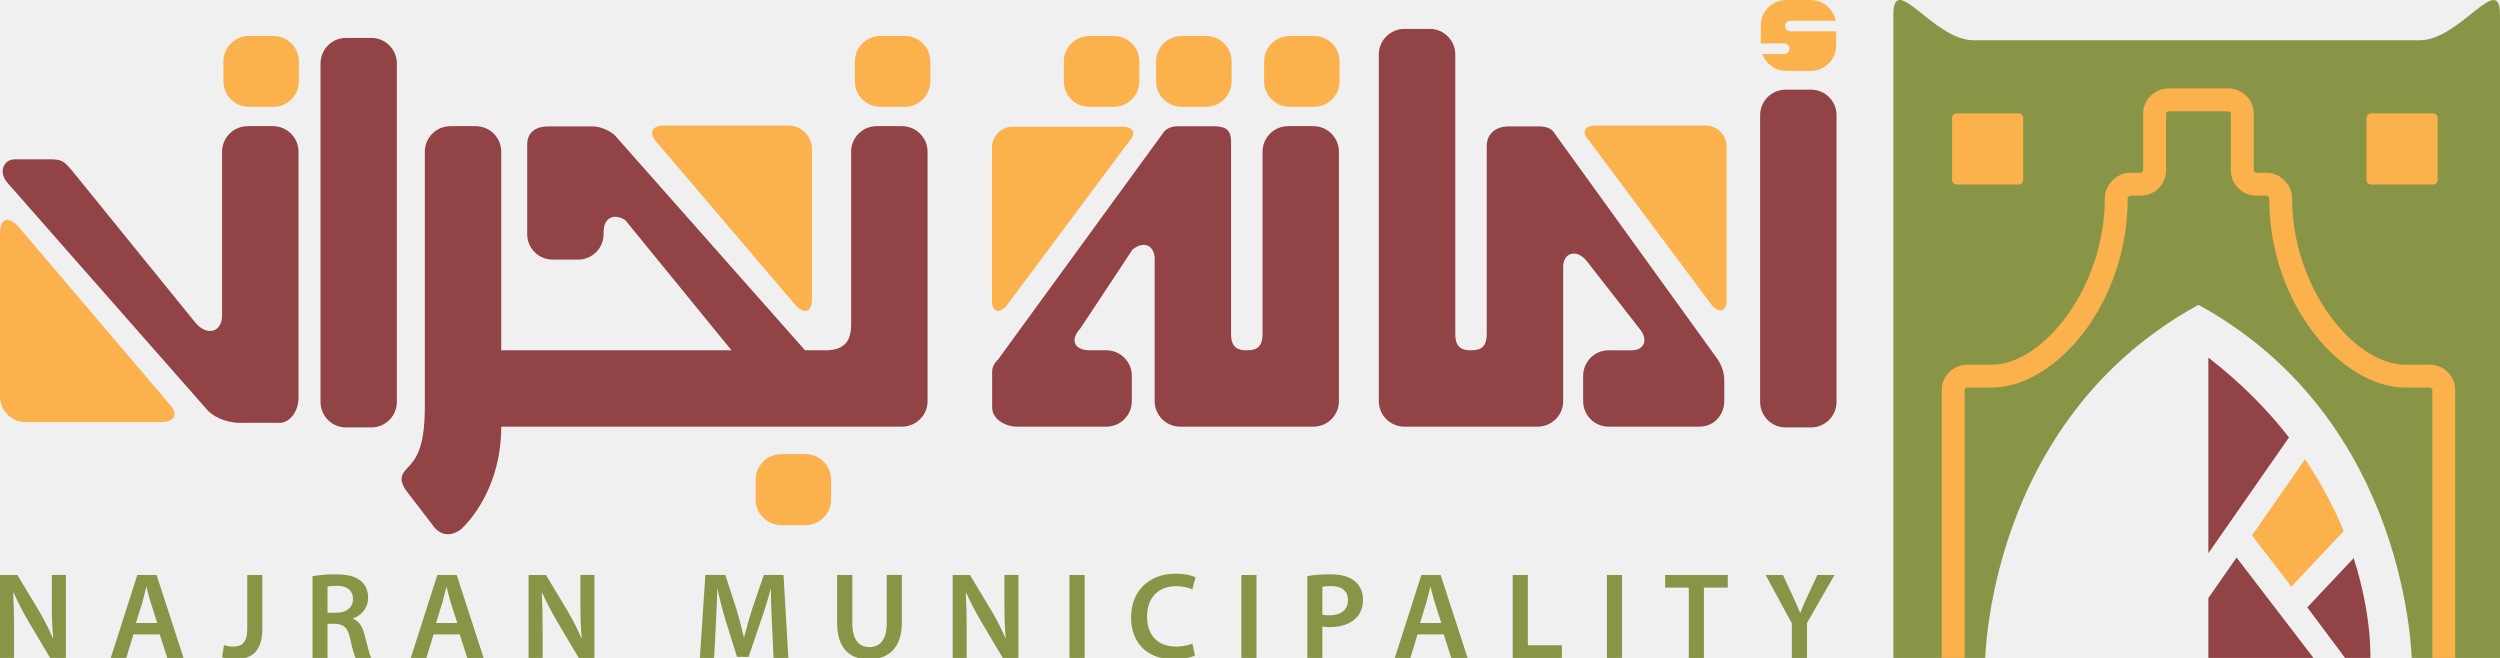
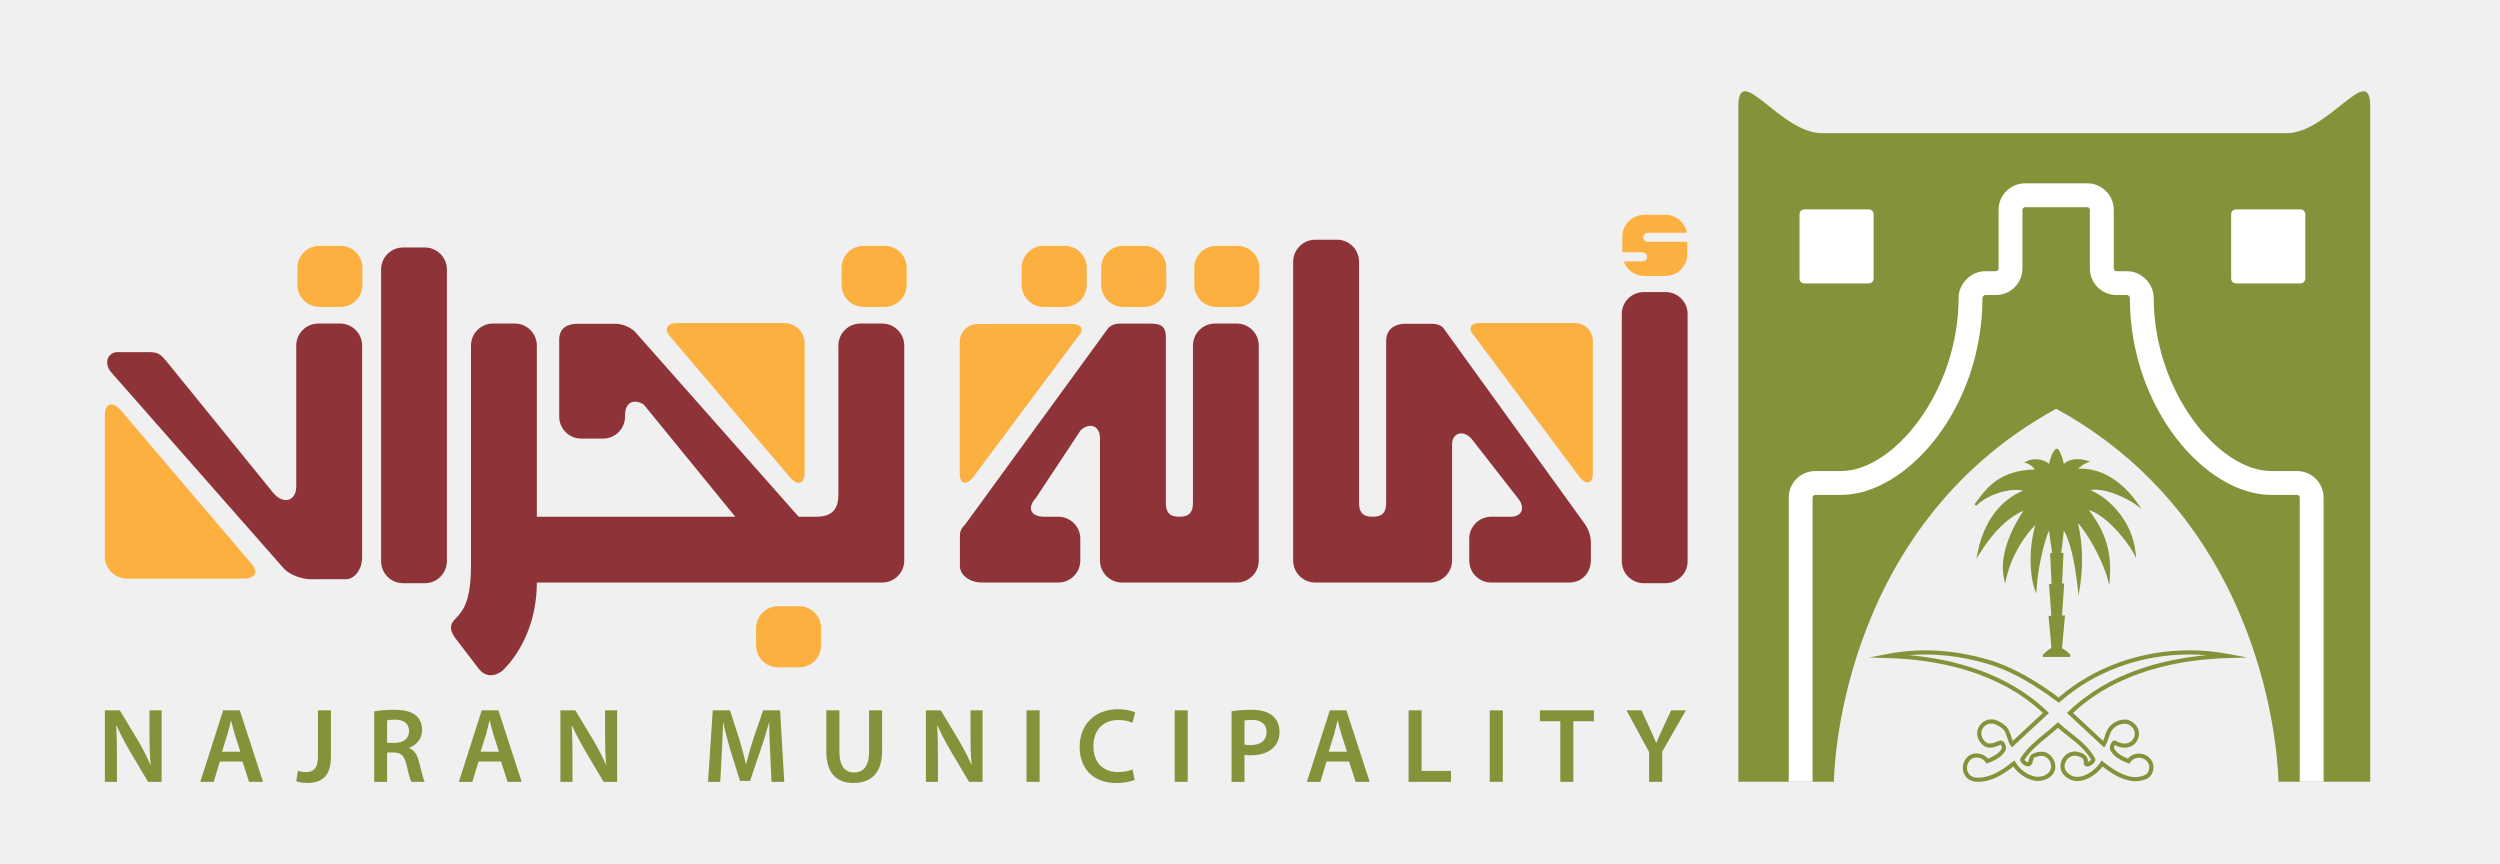
- <svg xmlns="http://www.w3.org/2000/svg" height="169.928" width="645.691">
+ <svg xmlns="http://www.w3.org/2000/svg" version="1.1" width="355.749pt" height="122.824pt" viewBox="0 0 355.749 122.824">
  <defs>
-     <clipPath id="a" clipPathUnits="userSpaceOnUse">
-       <path d="M0 127.446h484.268V0H0z" />
+     <clipPath id="clip_0">
+       <path transform="matrix(1,0,0,-1,0,122.824)" d="M0 122.824H355.749V0H0Z" />
    </clipPath>
  </defs>
-   <g clip-path="url(#a)" transform="matrix(1.33333 0 0 -1.33333 0 169.928)">
-     <path d="M468.726 119.649h-86.422c-7.768 0-15.543 13.503-15.543 4.97V-.964h17.767s.177 46.843 41.334 69.359c41.126-22.516 41.334-69.36 41.334-69.36h17.073V124.62c0 8.513-7.772-4.97-15.543-4.97" fill="#889547" />
-     <path d="M157.287 69.534c0-2.5-1.42-3.074-3.148-1.26l-26.867 31.56c-1.724 1.808-1.089 3.288 1.407 3.288h24.053c2.496 0 4.555-2.05 4.555-4.536zM0 82.306c0 2.732 1.553 3.354 3.444 1.379l29.298-34.424c1.887-1.964 1.193-3.581-1.548-3.581H4.966C2.239 45.68 0 47.909 0 50.645zm192.148-13.034c0-2.202 1.247-2.713 2.783-1.106l23.732 31.822c1.526 1.606.981 2.914-1.236 2.914H196.17a4.03 4.03 0 01-4.022-4.023zm142.305.09c0-2.218-1.26-2.734-2.796-1.126l-23.843 31.96c-1.535 1.617-.969 2.927 1.24 2.927h21.354c2.218 0 4.045-1.814 4.045-4.032z" fill="#fcb24c" />
-     <path d="M334.008 49.738c0-2.044-1.411-4.938-4.92-4.938h-17.491a4.936 4.936 0 00-4.928 4.938v4.915c0 2.724 2.214 4.939 4.928 4.939l4.358-.011c2.71 0 3.388 2.192 1.557 4.29l-10.144 13.002c-1.972 2.45-4.567 1.618-4.567-1.094V49.738c0-2.73-2.231-4.938-4.945-4.938h-25.821c-2.711 0-4.95 2.208-4.95 4.938V116.9c0 2.718 2.239 4.948 4.95 4.948h4.933c2.71 0 4.933-2.23 4.933-4.948V62.755c0-2.724 1.363-3.163 3.044-3.163 1.682 0 3.045.439 3.045 3.163V99.12c0 2.72 2.145 3.838 4.178 3.838h6.048c1.946 0 2.616-.926 2.616-.926l31.61-43.793s1.566-1.902 1.566-4.434zm-74.652 0a4.933 4.933 0 00-4.932-4.938h-25.82a4.948 4.948 0 00-4.936 4.938V77.24c0 2.732-2.197 3.65-4.32 1.825l-10.027-15.17c-2.299-2.5-.983-4.304 1.741-4.304h3.238a4.944 4.944 0 004.946-4.94v-4.914A4.94 4.94 0 00214.3 44.8h-17.18c-2.725 0-4.934 1.666-4.934 3.7v6.972c0 1.379 1.111 2.29 1.111 2.29l32.253 44.259s.841.972 2.531.972h6.682c2.041 0 3.705-.221 3.705-2.928v-37.31c0-2.724 1.373-3.163 3.055-3.163 1.673 0 3.045.439 3.045 3.163v35.309a4.947 4.947 0 004.941 4.944h4.915c2.724 0 4.932-2.22 4.932-4.944zm-201.531.735c0-2.709-1.656-4.935-3.702-4.935-1.334 0-4.7.039-7.61 0-1.658-.014-4.412.549-6.256 2.378L1.394 92.091c-1.758 2.121-.656 4.497 1.475 4.497h6.37c2.706 0 3.01-.151 4.863-2.376l23.612-29.107c2.174-2.805 5.305-2.213 5.305 1.3v31.659c0 2.723 2.235 4.943 4.94 4.943h4.933c2.715 0 4.933-2.22 4.933-4.943zm297.923-.883a4.944 4.944 0 00-4.937-4.94H345.9c-2.727 0-4.949 2.216-4.949 4.94v55.57c0 2.708 2.222 4.921 4.949 4.921h4.911c2.724 0 4.937-2.213 4.937-4.92zm-278.872 0c0-2.724-2.23-4.94-4.933-4.94h-4.935c-2.708 0-4.92 2.216-4.92 4.94v65.574c0 2.706 2.212 4.94 4.92 4.94h4.935c2.704 0 4.934-2.234 4.934-4.94zm97.85 53.417h-4.924c-2.715 0-4.932-2.22-4.932-4.943V64.541c0-2.723-.939-4.95-4.94-4.95h-3.99l-36.79 41.58s-1.717 1.786-4.539 1.786h-8.449c-2.042 0-4.04-.848-4.04-3.557V82.083c0-2.716 2.217-4.929 4.936-4.929h4.928a4.938 4.938 0 014.933 4.93v.385c0 2.727 1.891 3.772 4.203 2.338l20.57-25.216H97.095v38.473a4.947 4.947 0 01-4.94 4.943h-4.917a4.951 4.951 0 01-4.945-4.943V48.72c0-8.529-1.908-10.339-3.538-12.104-.905-.965-1.587-2.029-.069-4.205l5.422-7.075c1.355-1.645 3.242-1.842 5.146-.448 0 0 7.824 6.626 7.841 19.912h77.631c2.72 0 4.95 2.208 4.95 4.938v48.327c0 2.723-2.23 4.943-4.95 4.943" fill="#924346" />
-     <path d="M259.485 111.675c0-2.71-2.222-4.926-4.933-4.926h-4.743c-2.71 0-4.94 2.215-4.94 4.926v3.88c0 2.713 2.23 4.92 4.94 4.92h4.743c2.711 0 4.933-2.207 4.933-4.92zm-20.917 0c0-2.71-2.235-4.926-4.937-4.926h-4.752c-2.707 0-4.933 2.215-4.933 4.926v3.88c0 2.713 2.226 4.92 4.933 4.92h4.752c2.702 0 4.937-2.207 4.937-4.92zm-17.872 0c0-2.71-2.23-4.926-4.95-4.926h-4.736c-2.71 0-4.932 2.215-4.932 4.926v3.88c0 2.713 2.222 4.92 4.932 4.92h4.736c2.72 0 4.95-2.207 4.95-4.92zm-40.48 0c0-2.71-2.23-4.926-4.941-4.926h-4.752c-2.702 0-4.924 2.215-4.924 4.926v3.88c0 2.713 2.222 4.92 4.924 4.92h4.752c2.71 0 4.94-2.207 4.94-4.92zm-19.228-81.009c0-2.72-2.217-4.937-4.928-4.937h-4.744c-2.71 0-4.936 2.217-4.936 4.937v3.877c0 2.72 2.226 4.935 4.936 4.935h4.744c2.711 0 4.928-2.215 4.928-4.935zM57.902 111.675c0-2.71-2.227-4.926-4.941-4.926h-4.748c-2.711 0-4.932 2.215-4.932 4.926v3.88c0 2.713 2.22 4.92 4.932 4.92h4.748c2.714 0 4.94-2.207 4.94-4.92zm288.904 9.699c-.558 0-1.025.475-1.025 1.03 0 .566.467 1.021 1.025 1.021h8.797c-.446 2.28-2.453 4.02-4.847 4.02h-4.752c-2.711 0-4.932-2.217-4.932-4.929v-3.48h4.546c.566 0 1.03-.469 1.03-1.026a1.03 1.03 0 00-1.03-1.028h-4.247c.683-1.902 2.497-3.28 4.633-3.28h4.752c2.715 0 4.924 2.226 4.924 4.943v2.73z" fill="#fcb24c" />
-     <path d="M0 0v16.07h3.367l4.147-6.894a46.518 46.518 0 002.736-5.38h.056c-.219 2.148-.27 4.22-.27 6.675v5.6h2.728V0H9.71L5.507 7.082C4.486 8.848 3.44 10.8 2.659 12.61l-.103-.017c.12-2.075.163-4.193.163-6.847V0zm30.452 6.77l-1.257 3.959a51.615 51.615 0 00-.806 3.009h-.047c-.245-.933-.506-2.05-.777-3.01l-1.23-3.958zM25.85 4.563L24.47 0h-3.016l5.143 16.07h3.735L35.556 0H32.4l-1.458 4.563zM47.895 16.07h2.921V5.654c0-4.435-2.131-5.91-5.31-5.91-.823 0-1.831.14-2.479.373l.361 2.363a5.782 5.782 0 011.81-.283c1.672 0 2.697.762 2.697 3.55zm15.548-7.314h1.741c1.973 0 3.191 1.046 3.191 2.635 0 1.742-1.218 2.587-3.122 2.587-.923 0-1.527-.077-1.81-.153zM60.54 15.83c1.124.213 2.741.363 4.43.363 2.317 0 3.87-.384 4.954-1.295.88-.732 1.386-1.865 1.386-3.243 0-2.06-1.399-3.474-2.934-4.002v-.077c1.175-.416 1.866-1.546 2.24-3.096.522-2 .96-3.859 1.265-4.48h-3.003c-.236.478-.639 1.79-1.064 3.795-.485 2.094-1.214 2.76-2.895 2.812h-1.475V0H60.54zm28.041-9.06l-1.274 3.959c-.29.982-.558 2.076-.802 3.009h-.05c-.224-.933-.495-2.05-.756-3.01L84.451 6.77zm-4.594-2.207L82.598 0H79.57l5.146 16.07h3.75L93.685 0h-3.17l-1.467 4.563zM102.396 0v16.07h3.354l4.152-6.894c1.042-1.786 2.003-3.644 2.744-5.38h.044c-.215 2.148-.258 4.22-.258 6.675v5.6h2.711V0h-3.041l-4.199 7.082c-1.021 1.765-2.072 3.716-2.869 5.526l-.09-.017c.111-2.075.162-4.193.162-6.847V0zm47.141 6.555c-.1 2.072-.22 4.583-.193 6.745h-.06a89.213 89.213 0 00-1.913-6.14L145.01.2h-2.242l-2.15 6.851a79.81 79.81 0 00-1.611 6.249h-.056a398.229 398.229 0 00-.28-6.828L138.322 0h-2.75l1.06 16.071h3.873l2.093-6.459a77.708 77.708 0 001.488-5.577h.065a82.744 82.744 0 001.6 5.602l2.213 6.434h3.808L152.706 0h-2.864zm15.565 9.515V6.696c0-3.133 1.3-4.596 3.285-4.596 2.115 0 3.38 1.463 3.38 4.596v9.376h2.925V6.883c0-4.953-2.543-7.14-6.407-7.14-3.715 0-6.125 2.082-6.125 7.133v9.195zM184.54 0v16.07h3.345l4.151-6.894c1.047-1.786 2.008-3.644 2.754-5.38h.03c-.202 2.148-.254 4.22-.254 6.675v5.6h2.716V0h-3.04l-4.204 7.082c-1.02 1.765-2.072 3.716-2.865 5.526l-.09-.017c.12-2.075.167-4.193.167-6.847V0zm25.562 0h-2.942v16.07h2.942zm21.364.453c-.695-.338-2.222-.71-4.17-.71-5.1 0-8.195 3.19-8.195 8.098 0 5.293 3.679 8.483 8.59 8.483 1.93 0 3.29-.401 3.89-.712l-.617-2.33c-.764.338-1.836.619-3.148.619-3.273 0-5.62-2.048-5.62-5.91 0-3.547 2.05-5.795 5.603-5.795 1.166 0 2.4.247 3.182.575zM243.393 0h-2.925v16.07h2.925zm12.76 8.4c.373-.135.836-.144 1.428-.144 2.196 0 3.534 1.092 3.534 2.956 0 1.78-1.239 2.71-3.269 2.71-.814 0-1.384-.068-1.693-.137zm-2.908 7.459c1.068.185 2.53.334 4.473.334 2.158 0 3.702-.461 4.727-1.325.956-.781 1.578-2.046 1.578-3.54 0-1.526-.472-2.763-1.368-3.624-1.184-1.176-2.998-1.738-5.074-1.738-.549 0-1.02.02-1.428.116V0h-2.908zm25.94-9.089l-1.261 3.959a52.422 52.422 0 00-.806 3.009h-.056c-.24-.933-.497-2.05-.763-3.01l-1.235-3.958zm-4.602-2.207L273.206 0h-3.023l5.147 16.07h3.73L284.287 0h-3.166l-1.458 4.563zm18.442 11.507h2.935V2.459h6.595V0h-9.53zM314.205 0h-2.934v16.07h2.934zm12.927 13.62h-4.58v2.45h12.129v-2.45h-4.62V0h-2.93zM347.094 0v6.694l-5.08 9.376h3.363l1.913-4.132a90.808 90.808 0 001.395-3.182h.047c.382 1.024.84 2.02 1.38 3.182l1.93 4.132h3.32l-5.335-9.3V0z" fill="#889547" />
-     <path d="M472.19 92.598a.904.904 0 00-.901-.897h-11.987a.9.9 0 00-.898.897v11.985c0 .495.403.894.897.894h11.987a.899.899 0 00.901-.894z" fill="#fcb24c" />
-     <path d="M391.913 92.598a.903.903 0 00-.906-.897h-11.975a.894.894 0 00-.897.897v11.985c0 .495.392.894.897.894h11.975a.898.898 0 00.906-.894zM475.598-.965h-4.44v52.84a.507.507 0 01-.496.5h-4.785c-12.167 0-26.312 16.015-26.312 36.668 0 .147-.254.502-.488.502h-2.006c-2.724 0-4.94 2.203-4.94 4.927v10.918a.495.495 0 01-.487.495H420.08a.505.505 0 01-.493-.496V94.471a4.933 4.933 0 00-4.935-4.926h-1.998c-.245 0-.501-.355-.501-.503 0-20.653-14.141-36.668-26.306-36.668h-4.792a.511.511 0 01-.496-.499V-.965h-4.432v52.84a4.936 4.936 0 004.928 4.933h4.792c9.84 0 21.869 14.873 21.869 32.234 0 2.622 2.305 4.933 4.938 4.933h1.998c.267 0 .494.234.494.496v10.918a4.94 4.94 0 004.934 4.931h11.563a4.938 4.938 0 004.928-4.93V94.47c0-.269.226-.496.499-.496h2.006c2.623 0 4.922-2.31 4.922-4.932 0-17.362 12.032-32.235 21.878-32.235h4.785a4.937 4.937 0 004.936-4.933z" fill="#fbb24c" />
-     <path d="M436.225 23.733l7.634-9.927 10.133 10.765a76.362 76.362 0 01-7.502 13.907z" fill="#fbb24c" />
-     <path d="M443.398 42.721c-4.07 5.218-9.18 10.464-15.62 15.458V20.281zm-10.157-23.275l-5.463-7.847V-.964h21.1zm13.701-9.653L454.98-.965h4.153s.6 8.501-3.216 20.29z" fill="#924346" />
+   <g id="layer_1" data-name="">
+     <g clip-path="url(#clip_0)">
+       <path transform="matrix(1,0,0,-1,325.39,18.9482)" d="M0 0H-66.127C-72.072 0-78.02 10.332-78.02 3.802V-92.29H-64.426C-64.426-92.29-64.291-56.447-32.798-39.218-1.33-56.447-1.17-92.29-1.17-92.29H11.893V3.802C11.893 10.317 5.947 0 0 0" fill="#84923a" />
+       <path transform="matrix(1,0,0,-1,114.4997,67.2337)" d="M0 0C0-1.582-.899-1.946-1.993-.797L-19.002 19.183C-20.094 20.329-19.692 21.266-18.112 21.266H-2.884C-1.304 21.266 0 19.968 0 18.393Z" fill="#fbb040" />
+       <path transform="matrix(1,0,0,-1,14.9206,59.1473)" d="M0 0C0 1.73 .983 2.124 2.18 .873L20.729-20.921C21.924-22.164 21.484-23.188 19.749-23.188H3.144C1.417-23.188 0-21.777 0-20.045Z" fill="#fbb040" />
+       <path transform="matrix(1,0,0,-1,136.5705,67.3995)" d="M0 0C0-1.394 .79-1.718 1.762-.7L16.787 19.446C17.753 20.463 17.408 21.291 16.004 21.291H2.547C1.14 21.291 0 20.144 0 18.744Z" fill="#fbb040" />
+       <path transform="matrix(1,0,0,-1,226.6645,67.3425)" d="M0 0C0-1.404-.798-1.731-1.77-.713L-16.865 19.521C-17.837 20.545-17.479 21.374-16.081 21.374H-2.561C-1.157 21.374 0 20.226 0 18.822Z" fill="#fbb040" />
+       <path transform="matrix(1,0,0,-1,226.3823,79.7666)" d="M0 0C0-1.294-.893-3.127-3.115-3.127H-14.188C-15.907-3.127-17.308-1.728-17.308 0V3.112C-17.308 4.836-15.907 6.238-14.188 6.238L-11.429 6.232C-9.713 6.232-9.284 7.619-10.444 8.948L-16.866 17.179C-18.115 18.731-19.757 18.204-19.757 16.487V0C-19.757-1.728-21.169-3.127-22.888-3.127H-39.235C-40.951-3.127-42.368-1.728-42.368 0V42.522C-42.368 44.242-40.951 45.654-39.235 45.654H-36.112C-34.396 45.654-32.99 44.242-32.99 42.522V8.241C-32.99 6.517-32.126 6.238-31.061 6.238-29.997 6.238-29.134 6.517-29.134 8.241V31.264C-29.134 32.986-27.776 33.694-26.489 33.694H-22.66C-21.427 33.694-21.004 33.107-21.004 33.107L-.991 5.382C-.991 5.382 0 4.178 0 2.575Z" fill="#8e3438" />
+       <path transform="matrix(1,0,0,-1,179.1207,79.7666)" d="M0 0C0-1.728-1.398-3.127-3.123-3.127H-19.47C-21.183-3.127-22.595-1.728-22.595 0V17.412C-22.595 19.142-23.985 19.723-25.329 18.568L-31.678 8.963C-33.133 7.382-32.3 6.238-30.575 6.238H-28.525C-26.795 6.238-25.394 4.836-25.394 3.112V0C-25.394-1.728-26.795-3.127-28.525-3.127H-39.403C-41.127-3.127-42.526-2.072-42.526-.784V3.63C-42.526 4.503-41.823 5.08-41.823 5.08L-21.403 33.101C-21.403 33.101-20.871 33.716-19.801 33.716H-15.57C-14.278 33.716-13.224 33.576-13.224 31.862V8.241C-13.224 6.517-12.355 6.238-11.29 6.238-10.232 6.238-9.363 6.517-9.363 8.241V30.596C-9.363 32.32-7.962 33.725-6.235 33.725H-3.123C-1.398 33.725 0 32.32 0 30.596Z" fill="#8e3438" />
+       <path transform="matrix(1,0,0,-1,51.5296,79.3011)" d="M0 0C0-1.715-1.048-3.124-2.343-3.124-3.188-3.124-5.32-3.1-7.161-3.124-8.211-3.133-9.955-2.776-11.122-1.618L-35.727 26.349C-36.84 27.692-36.142 29.196-34.792 29.196H-30.76C-29.047 29.196-28.854 29.1-27.681 27.692L-12.732 9.264C-11.356 7.488-9.374 7.863-9.374 10.087V30.13C-9.374 31.854-7.959 33.26-6.245 33.26H-3.123C-1.404 33.26 0 31.854 0 30.13Z" fill="#8e3438" />
+       <path transform="matrix(1,0,0,-1,240.1466,79.8603)" d="M0 0C0-1.724-1.401-3.128-3.126-3.128H-6.235C-7.962-3.128-9.368-1.724-9.368 0V35.182C-9.368 36.897-7.962 38.298-6.235 38.298H-3.126C-1.401 38.298 0 36.897 0 35.182Z" fill="#8e3438" />
+       <path transform="matrix(1,0,0,-1,63.5914,79.8603)" d="M0 0C0-1.724-1.412-3.128-3.123-3.128H-6.248C-7.962-3.128-9.363-1.724-9.363 0V41.516C-9.363 43.229-7.962 44.642-6.248 44.642H-3.123C-1.412 44.642 0 43.229 0 41.516Z" fill="#8e3438" />
+       <path transform="matrix(1,0,0,-1,125.5405,46.0413)" d="M0 0H-3.117C-4.836 0-6.24-1.405-6.24-3.13V-24.353C-6.24-26.077-6.835-27.487-9.368-27.487H-11.78-11.894L-35.186-1.162C-35.186-1.162-36.273-.031-38.059-.031H-43.409C-44.701-.031-45.966-.569-45.966-2.284V-13.247C-45.966-14.966-44.563-16.367-42.841-16.367H-39.721C-37.999-16.367-36.598-14.966-36.598-13.247V-13.003C-36.598-11.276-35.401-10.615-33.937-11.523L-20.914-27.487H-49.149V-3.13C-49.149-1.405-50.55 0-52.277 0H-55.389C-57.116 0-58.52-1.405-58.52-3.13V-34.37C-58.52-39.77-59.728-40.916-60.76-42.033-61.333-42.644-61.764-43.317-60.803-44.695L-57.371-49.175C-56.513-50.216-55.318-50.341-54.113-49.458-54.113-49.458-49.16-45.263-49.149-36.852H0C1.721-36.852 3.133-35.454 3.133-33.725V-3.13C3.133-1.405 1.721 0 0 0" fill="#8e3438" />
+       <path transform="matrix(1,0,0,-1,179.2021,40.5536)" d="M0 0C0-1.716-1.407-3.119-3.123-3.119H-6.126C-7.842-3.119-9.254-1.716-9.254 0V2.456C-9.254 4.174-7.842 5.571-6.126 5.571H-3.123C-1.407 5.571 0 4.174 0 2.456Z" fill="#fbb040" />
+       <path transform="matrix(1,0,0,-1,165.9591,40.5536)" d="M0 0C0-1.716-1.415-3.119-3.125-3.119H-6.134C-7.848-3.119-9.257-1.716-9.257 0V2.456C-9.257 4.174-7.848 5.571-6.134 5.571H-3.125C-1.415 5.571 0 4.174 0 2.456Z" fill="#fbb040" />
+       <path transform="matrix(1,0,0,-1,154.6441,40.5536)" d="M0 0C0-1.716-1.412-3.119-3.134-3.119H-6.131C-7.848-3.119-9.254-1.716-9.254 0V2.456C-9.254 4.174-7.848 5.571-6.131 5.571H-3.134C-1.412 5.571 0 4.174 0 2.456Z" fill="#fbb040" />
+       <path transform="matrix(1,0,0,-1,129.0162,40.5536)" d="M0 0C0-1.716-1.412-3.119-3.128-3.119H-6.137C-7.848-3.119-9.254-1.716-9.254 0V2.456C-9.254 4.174-7.848 5.571-6.137 5.571H-3.128C-1.412 5.571 0 4.174 0 2.456Z" fill="#fbb040" />
+       <path transform="matrix(1,0,0,-1,116.8429,91.8407)" d="M0 0C0-1.722-1.404-3.125-3.12-3.125H-6.123C-7.839-3.125-9.248-1.722-9.248 0V2.455C-9.248 4.176-7.839 5.579-6.123 5.579H-3.12C-1.404 5.579 0 4.176 0 2.455Z" fill="#fbb040" />
+       <path transform="matrix(1,0,0,-1,51.5785,40.5536)" d="M0 0C0-1.716-1.409-3.119-3.128-3.119H-6.134C-7.85-3.119-9.257-1.716-9.257 0V2.456C-9.257 4.174-7.85 5.571-6.134 5.571H-3.128C-1.409 5.571 0 4.174 0 2.456Z" fill="#fbb040" />
+       <path transform="matrix(1,0,0,-1,234.4848,34.4127)" d="M0 0C-.353 0-.649 .3-.649 .652-.649 1.01-.353 1.298 0 1.298H5.569C5.287 2.741 4.016 3.844 2.501 3.844H-.508C-2.224 3.844-3.63 2.44-3.63 .722V-1.481H-.752C-.394-1.481-.1-1.777-.1-2.13-.1-2.49-.394-2.781-.752-2.781H-3.44C-3.009-3.985-1.86-4.858-.508-4.858H2.501C4.22-4.858 5.618-3.448 5.618-1.728V0Z" fill="#fbb040" />
+       <path transform="matrix(1,0,0,-1,14.9206,111.2557)" d="M0 0V10.174H2.132L4.757 5.809C5.425 4.679 6.023 3.503 6.49 2.403H6.525C6.386 3.764 6.354 5.075 6.354 6.629V10.174H8.081V0H6.148L3.487 4.484C2.84 5.602 2.178 6.837 1.683 7.983L1.618 7.972C1.694 6.658 1.721 5.318 1.721 3.637V0Z" fill="#84923a" />
+       <path transform="matrix(1,0,0,-1,34.1999,106.9694)" d="M0 0-.796 2.506C-.988 3.128-1.162 3.82-1.306 4.411H-1.336C-1.491 3.82-1.656 3.113-1.828 2.506L-2.607 0ZM-2.914-1.397-3.788-4.286H-5.697L-2.441 5.888H-.076L3.231-4.286H1.233L.309-1.397Z" fill="#84923a" />
+       <path transform="matrix(1,0,0,-1,45.2432,101.0813)" d="M0 0H1.849V-6.596C1.849-9.403 .5-10.337-1.512-10.337-2.034-10.337-2.672-10.249-3.082-10.101L-2.854-8.605C-2.552-8.708-2.142-8.784-1.708-8.784-.649-8.784 0-8.302 0-6.537Z" fill="#84923a" />
+       <path transform="matrix(1,0,0,-1,55.0867,105.7124)" d="M0 0H1.102C2.352 0 3.123 .663 3.123 1.669 3.123 2.771 2.352 3.306 1.146 3.306 .562 3.306 .179 3.257 0 3.21ZM-1.839 4.479C-1.127 4.614-.103 4.709 .967 4.709 2.433 4.709 3.416 4.466 4.103 3.888 4.66 3.425 4.98 2.709 4.98 1.836 4.98 .531 4.095-.364 3.123-.698V-.747C3.867-1.01 4.304-1.726 4.54-2.707 4.871-3.974 5.148-5.15 5.341-5.543H3.44C3.291-5.241 3.036-4.41 2.767-3.14 2.46-1.815 1.998-1.393 .934-1.36H0V-5.543H-1.839Z" fill="#84923a" />
+       <path transform="matrix(1,0,0,-1,71.0016,106.9694)" d="M0 0-.806 2.506C-.991 3.128-1.16 3.82-1.314 4.411H-1.347C-1.488 3.82-1.659 3.113-1.825 2.506L-2.615 0ZM-2.908-1.397-3.788-4.286H-5.705L-2.447 5.888H-.073L3.231-4.286H1.225L.296-1.397Z" fill="#84923a" />
+       <path transform="matrix(1,0,0,-1,79.7479,111.2557)" d="M0 0V10.174H2.124L4.752 5.809C5.412 4.679 6.02 3.503 6.49 2.403H6.517C6.381 3.764 6.354 5.075 6.354 6.629V10.174H8.07V0H6.145L3.487 4.484C2.84 5.602 2.175 6.837 1.67 7.983L1.613 7.972C1.684 6.658 1.716 5.318 1.716 3.637V0Z" fill="#84923a" />
+       <path transform="matrix(1,0,0,-1,109.5928,107.1054)" d="M0 0C-.062 1.312-.138 2.902-.122 4.27H-.16C-.497 3.039-.918 1.659-1.371 .383L-2.865-4.024H-4.285L-5.645 .314C-6.036 1.622-6.4 3.006-6.666 4.27H-6.701C-6.745 2.948-6.807 1.329-6.878-.053L-7.101-4.15H-8.841L-8.171 6.024H-5.719L-4.394 1.935C-4.03 .744-3.706-.464-3.451-1.595H-3.41C-3.136-.491-2.789 .751-2.398 1.951L-.997 6.024H1.415L2.007-4.15H.193Z" fill="#84923a" />
+       <path transform="matrix(1,0,0,-1,119.4472,101.0813)" d="M0 0V-5.936C0-7.919 .823-8.845 2.08-8.845 3.419-8.845 4.22-7.919 4.22-5.936V0H6.072V-5.816C6.072-8.953 4.461-10.337 2.015-10.337-.337-10.337-1.863-9.019-1.863-5.822V0Z" fill="#84923a" />
+       <path transform="matrix(1,0,0,-1,131.7531,111.2557)" d="M0 0V10.174H2.118L4.747 5.809C5.409 4.679 6.017 3.503 6.49 2.403H6.509C6.381 3.764 6.349 5.075 6.349 6.629V10.174H8.068V0H6.142L3.481 4.484C2.835 5.602 2.17 6.837 1.667 7.983L1.61 7.972C1.686 6.658 1.716 5.318 1.716 3.637V0Z" fill="#84923a" />
+       <path transform="matrix(1,0,0,-1,0,122.824)" d="M147.937 11.568H146.074V21.742H147.937Z" fill="#84923a" />
+       <path transform="matrix(1,0,0,-1,161.4624,110.9693)" d="M0 0C-.44-.213-1.406-.449-2.639-.449-5.868-.449-7.828 1.571-7.828 4.677-7.828 8.028-5.499 10.048-2.39 10.048-1.168 10.048-.307 9.794 .073 9.597L-.318 8.123C-.801 8.336-1.48 8.514-2.311 8.514-4.383 8.514-5.868 7.218-5.868 4.772-5.868 2.527-4.57 1.104-2.322 1.104-1.583 1.104-.801 1.26-.307 1.468Z" fill="#84923a" />
+       <path transform="matrix(1,0,0,-1,0,122.824)" d="M169.014 11.568H167.162V21.742H169.014Z" fill="#84923a" />
+       <path transform="matrix(1,0,0,-1,177.0922,105.9376)" d="M0 0C.236-.086 .529-.091 .904-.091 2.295-.091 3.142 .6 3.142 1.78 3.142 2.907 2.357 3.496 1.072 3.496 .557 3.496 .195 3.453 0 3.409ZM-1.841 4.722C-1.165 4.839-.239 4.934 .991 4.934 2.357 4.934 3.334 4.642 3.983 4.095 4.589 3.601 4.983 2.799 4.983 1.853 4.983 .888 4.684 .105 4.117-.441 3.367-1.185 2.219-1.541 .904-1.541 .557-1.541 .258-1.528 0-1.468V-5.318H-1.841Z" fill="#84923a" />
+       <path transform="matrix(1,0,0,-1,191.6738,106.9694)" d="M0 0-.798 2.506C-.991 3.128-1.165 3.82-1.309 4.411H-1.344C-1.496 3.82-1.659 3.113-1.827 2.506L-2.609 0ZM-2.913-1.397-3.785-4.286H-5.7L-2.441 5.888H-.079L3.229-4.286H1.225L.301-1.397Z" fill="#84923a" />
+       <path transform="matrix(1,0,0,-1,200.4365,101.0813)" d="M0 0H1.857V-8.619H6.034V-10.174H0Z" fill="#84923a" />
+       <path transform="matrix(1,0,0,-1,0,122.824)" d="M213.845 11.568H211.988V21.742H213.845Z" fill="#84923a" />
+       <path transform="matrix(1,0,0,-1,222.0293,102.6332)" d="M0 0H-2.9V1.552H4.779V0H1.855V-8.623H0Z" fill="#84923a" />
+       <path transform="matrix(1,0,0,-1,234.667,111.2557)" d="M0 0V4.239L-3.215 10.174H-1.086L.125 7.558C.467 6.809 .722 6.233 1.007 5.543H1.037C1.279 6.192 1.569 6.822 1.912 7.558L3.133 10.174H5.235L1.857 4.286V0Z" fill="#84923a" />
+       <path transform="matrix(1,0,0,-1,328.0407,39.647)" d="M0 0C0-.376-.312-.687-.69-.687H-9.861C-10.239-.687-10.548-.376-10.548 0V9.171C-10.548 9.549-10.239 9.854-9.861 9.854H-.69C-.312 9.854 0 9.549 0 9.171Z" fill="#ffffff" />
+       <path transform="matrix(1,0,0,-1,266.6154,39.647)" d="M0 0C0-.376-.309-.687-.693-.687H-9.856C-10.243-.687-10.543-.376-10.543 0V9.171C-10.543 9.549-10.243 9.854-9.856 9.854H-.693C-.309 9.854 0 9.549 0 9.171Z" fill="#ffffff" />
+       <path transform="matrix(1,0,0,-1,330.6483,111.2386)" d="M0 0H-3.396V40.432C-3.396 40.635-3.57 40.813-3.776 40.813H-7.438C-16.748 40.813-27.571 53.067-27.571 68.871-27.571 68.984-27.765 69.256-27.944 69.256H-29.48C-31.564 69.256-33.26 70.941-33.26 73.025V81.379C-33.26 81.588-33.429 81.758-33.632 81.758H-42.479C-42.68 81.758-42.857 81.584-42.857 81.379V73.025C-42.857 70.941-44.553 69.256-46.633 69.256H-48.162C-48.35 69.256-48.546 68.984-48.546 68.871-48.546 53.067-59.366 40.813-68.674 40.813H-72.341C-72.542 40.813-72.72 40.635-72.72 40.432V0H-76.112V40.432C-76.112 42.512-74.42 44.207-72.341 44.207H-68.674C-61.144 44.207-51.94 55.587-51.94 68.871-51.94 70.877-50.177 72.646-48.162 72.646H-46.633C-46.429 72.646-46.255 72.824-46.255 73.025V81.379C-46.255 83.46-44.56 85.153-42.479 85.153H-33.632C-31.557 85.153-29.861 83.46-29.861 81.379V73.025C-29.861 72.819-29.688 72.646-29.48 72.646H-27.944C-25.938 72.646-24.178 70.877-24.178 68.871-24.178 55.587-14.972 44.207-7.438 44.207H-3.776C-1.69 44.207 0 42.512 0 40.432Z" fill="#ffffff" />
+       <path transform="matrix(1,0,0,-1,281.4895,111.2528)" d="M0 0C-.181 0-.364 .01-.547 .029-1.237 .199-1.686 .52-1.922 .991-2.449 1.913-2.167 3.11-1.257 3.76-.345 4.287 .751 4.048 1.407 3.302 2.129 3.588 2.944 4.003 3.339 4.694 3.372 4.748 3.391 4.854 3.347 5.01 3.308 5.15 3.24 5.246 3.201 5.282L3.066 5.227C2.651 5.055 2.182 4.861 1.673 4.861 1.475 4.861 1.285 4.893 1.104 4.952 .25 5.377-.25 6.321-.122 7.216 .101 8.225 .91 8.889 1.894 8.889 2.061 8.889 2.232 8.869 2.403 8.832L2.448 8.819C3.07 8.568 3.552 8.319 4.032 7.839 4.401 7.399 4.552 6.922 4.698 6.461 4.771 6.237 4.839 6.02 4.927 5.823L9.214 9.802C2.682 15.918-6.373 17.428-12.854 17.61L-15.516 17.685-12.902 18.195C-8.334 19.086-3.462 18.812 1.395 17.391 5.391 16.22 8.854 13.921 11.457 12.005 16.481 16.331 23.088 18.712 30.09 18.712 31.947 18.712 33.807 18.538 35.617 18.196L38.304 17.688 35.57 17.61C29.089 17.428 20.034 15.918 13.502 9.802L17.789 5.82C17.877 6.02 17.946 6.237 18.017 6.462 18.164 6.923 18.316 7.399 18.667 7.82 19.279 8.554 20.3 8.968 21.218 8.836 21.762 8.702 22.23 8.378 22.532 7.941 22.855 7.474 22.962 6.933 22.832 6.417 22.592 5.452 21.825 4.856 20.831 4.856 20.367 4.856 19.892 4.988 19.447 5.241 19.367 5.095 19.301 4.813 19.367 4.712 19.77 4.006 20.583 3.59 21.305 3.303 21.69 3.753 22.268 4.015 22.89 4.015 23.596 4.015 24.243 3.678 24.619 3.113 24.938 2.667 25.036 2.089 24.881 1.537 24.733 1.009 24.382 .593 23.919 .395 23.437 .191 22.926 .089 22.396 .089 20.661 .089 19 1.167 17.702 2.18 16.904 1.113 15.49 .112 14.113 .112 13.294 .112 12.576 .479 12.038 1.169 11.73 1.632 11.631 2.174 11.757 2.678 11.99 3.612 12.843 4.316 13.74 4.316 13.884 4.316 14.029 4.298 14.17 4.262 14.66 4.14 15.215 4.002 15.504 3.424 15.633 3.235 15.627 2.983 15.622 2.8V2.793C15.747 2.831 15.975 3.01 16.071 3.133 15.308 4.527 14.11 5.469 12.844 6.465 12.349 6.855 11.838 7.256 11.358 7.686 10.868 7.242 10.36 6.828 9.868 6.428 8.645 5.431 7.491 4.493 6.58 3.128 6.598 3.038 6.921 2.81 7.108 2.789 7.141 2.847 7.174 2.985 7.198 3.081 7.28 3.405 7.389 3.848 7.824 4.024 8.6 4.334 9.192 4.362 9.756 4.137 10.594 3.719 11.093 2.775 10.966 1.88 10.697 .531 9.277 .017 8.128 .144 6.881 .37 5.743 1.119 5.007 2.175 3.6 1.089 1.949 .002 0 0M-.211 3.458C-.464 3.458-.718 3.391-.939 3.264-1.576 2.807-1.786 1.943-1.4 1.269-1.239 .945-.918 .729-.444 .611-.321 .6-.159 .592 0 .592 1.879 .592 3.513 1.752 4.897 2.839L5.16 3.046 5.332 2.758C5.968 1.699 7.046 .94 8.216 .728 8.285 .72 8.377 .716 8.471 .716 9.297 .716 10.21 1.107 10.384 1.98 10.474 2.614 10.11 3.301 9.514 3.599 9.146 3.744 8.674 3.725 8.043 3.475 7.901 3.417 7.84 3.216 7.771 2.937 7.698 2.643 7.586 2.197 7.133 2.197 6.798 2.197 6.272 2.472 6.075 2.842 5.963 3.05 5.968 3.273 6.089 3.456 7.048 4.894 8.292 5.907 9.494 6.885 10.048 7.335 10.62 7.802 11.156 8.302L11.358 8.491 11.561 8.302C12.078 7.82 12.654 7.368 13.21 6.928 14.49 5.922 15.813 4.88 16.635 3.332 16.68 3.262 16.726 3.137 16.655 2.965 16.534 2.671 16.032 2.226 15.621 2.198 15.388 2.149 15.234 2.235 15.163 2.307 15.022 2.451 15.028 2.645 15.032 2.814 15.035 2.931 15.037 3.062 14.995 3.128 14.808 3.495 14.447 3.585 14.028 3.69 13.307 3.87 12.524 3.316 12.329 2.535 12.245 2.193 12.314 1.82 12.517 1.515 12.933 .982 13.473 .704 14.113 .704 15.379 .704 16.746 1.766 17.39 2.766L17.566 3.042 17.823 2.837C19.078 1.832 20.732 .679 22.396 .679 22.847 .68 23.281 .766 23.688 .939 23.981 1.064 24.215 1.347 24.312 1.698 24.419 2.076 24.353 2.47 24.133 2.778 23.861 3.186 23.398 3.425 22.89 3.425 22.38 3.425 21.918 3.186 21.651 2.786L21.52 2.59 21.302 2.673C20.443 2.995 19.39 3.481 18.865 4.401 18.665 4.702 18.751 5.187 18.922 5.506 19.087 5.816 19.283 5.882 19.418 5.882 19.48 5.882 19.541 5.868 19.597 5.839 20.011 5.577 20.429 5.447 20.831 5.447 21.551 5.447 22.085 5.863 22.261 6.56 22.347 6.91 22.271 7.28 22.046 7.605 21.826 7.924 21.482 8.163 21.105 8.257 21.046 8.264 20.958 8.27 20.868 8.27 20.215 8.27 19.546 7.954 19.119 7.442 18.844 7.11 18.717 6.709 18.581 6.283 18.462 5.911 18.341 5.527 18.111 5.183L17.919 4.894 12.64 9.795 12.867 10.012C18.583 15.508 26.241 17.455 32.506 18.021 31.703 18.088 30.896 18.121 30.09 18.121 23.148 18.121 16.604 15.736 11.667 11.404L11.489 11.247 11.297 11.388C8.713 13.302 5.233 15.651 1.228 16.823-2.503 17.915-6.224 18.323-9.827 18.025-3.556 17.464 4.123 15.52 9.85 10.012L10.076 9.795 4.798 4.894 4.605 5.183C4.376 5.527 4.254 5.911 4.135 6.283 4 6.709 3.873 7.11 3.597 7.442 3.211 7.826 2.808 8.037 2.252 8.261 1.399 8.44 .644 7.952 .458 7.11 .369 6.483 .734 5.795 1.329 5.496 1.412 5.473 1.537 5.452 1.673 5.452 2.065 5.452 2.461 5.616 2.842 5.773L3.028 5.85C3.097 5.873 3.151 5.882 3.205 5.882 3.438 5.882 3.657 5.722 3.807 5.443 3.97 5.137 4.045 4.689 3.841 4.384 3.325 3.481 2.272 2.995 1.415 2.673L1.202 2.593 1.071 2.778C.767 3.203 .289 3.458-.211 3.458" fill="#849239" />
+       <path transform="matrix(1,0,0,-1,303.9889,71.8514)" d="M0 0 .738-.546 .211 .206C-3.214 5.104-7.046 5.239-8.26 5.139-8.013 5.404-7.581 5.791-6.984 6.019L-6.558 6.182-6.997 6.304C-7.901 6.552-9.202 6.764-10.312 5.85-10.478 6.772-10.9 7.771-11.159 7.955-11.235 8.008-11.3 8.008-11.343 7.999-11.642 7.931-12.151 7.153-12.393 5.847-13.173 6.469-14.504 6.762-15.612 6.208L-15.94 6.045-15.59 5.931C-15.583 5.929-14.852 5.689-14.422 5.046-19.415 4.925-21.234 2.48-22.701 .508-22.808 .363-22.914 .221-23.021 .083L-22.799-.117C-20.754 1.784-17.6 2.422-16.082 2.032-17.896 1.309-21.399-.838-22.59-6.844L-22.745-7.633-22.315-6.954C-20.319-3.791-18.367-1.876-16.051-.822-17.549-3.093-19.612-7.027-18.811-10.554L-18.662-11.21-18.519-10.554C-17.757-7.07-15.715-4.17-14.362-2.862-15.453-6.72-15.023-10.454-14.466-11.962L-14.221-12.627-14.176-11.919C-13.979-8.713-13.098-5.289-12.43-3.629L-11.972-6.807-12.26-6.892-12.055-11.258H-12.419L-12.086-15.741-12.484-15.83-12.47-15.962C-12.468-15.992-12.182-18.785-12.081-20.349-12.608-20.638-13.142-21.168-13.301-21.331V-21.63H-9.384V-21.363L-9.368-21.331C-9.759-20.851-10.338-20.515-10.563-20.394L-10.139-15.706-10.556-15.739-10.256-11.143-10.559-11.189-10.355-6.831H-10.695C-10.631-6.441-10.474-5.406-10.307-3.613-9.456-5.052-8.73-8.046-8.335-11.797L-8.218-12.907-8.039-11.805C-7.302-7.271-8.004-3.788-8.31-2.588-7.147-3.724-4.822-7.698-4.062-10.56L-3.834-11.417-3.768-10.532C-3.484-6.714-4.353-3.841-6.759-.72-5.778-1.004-4.573-1.827-3.314-3.079-2.133-4.254-.977-5.754-.37-6.9L-.011-7.576-.089-6.815C-.561-2.165-4.046 1.114-6.53 2.103-4.293 2.52-1.017 .754 0 0" fill="#849239" />
+     </g>
  </g>
</svg>
